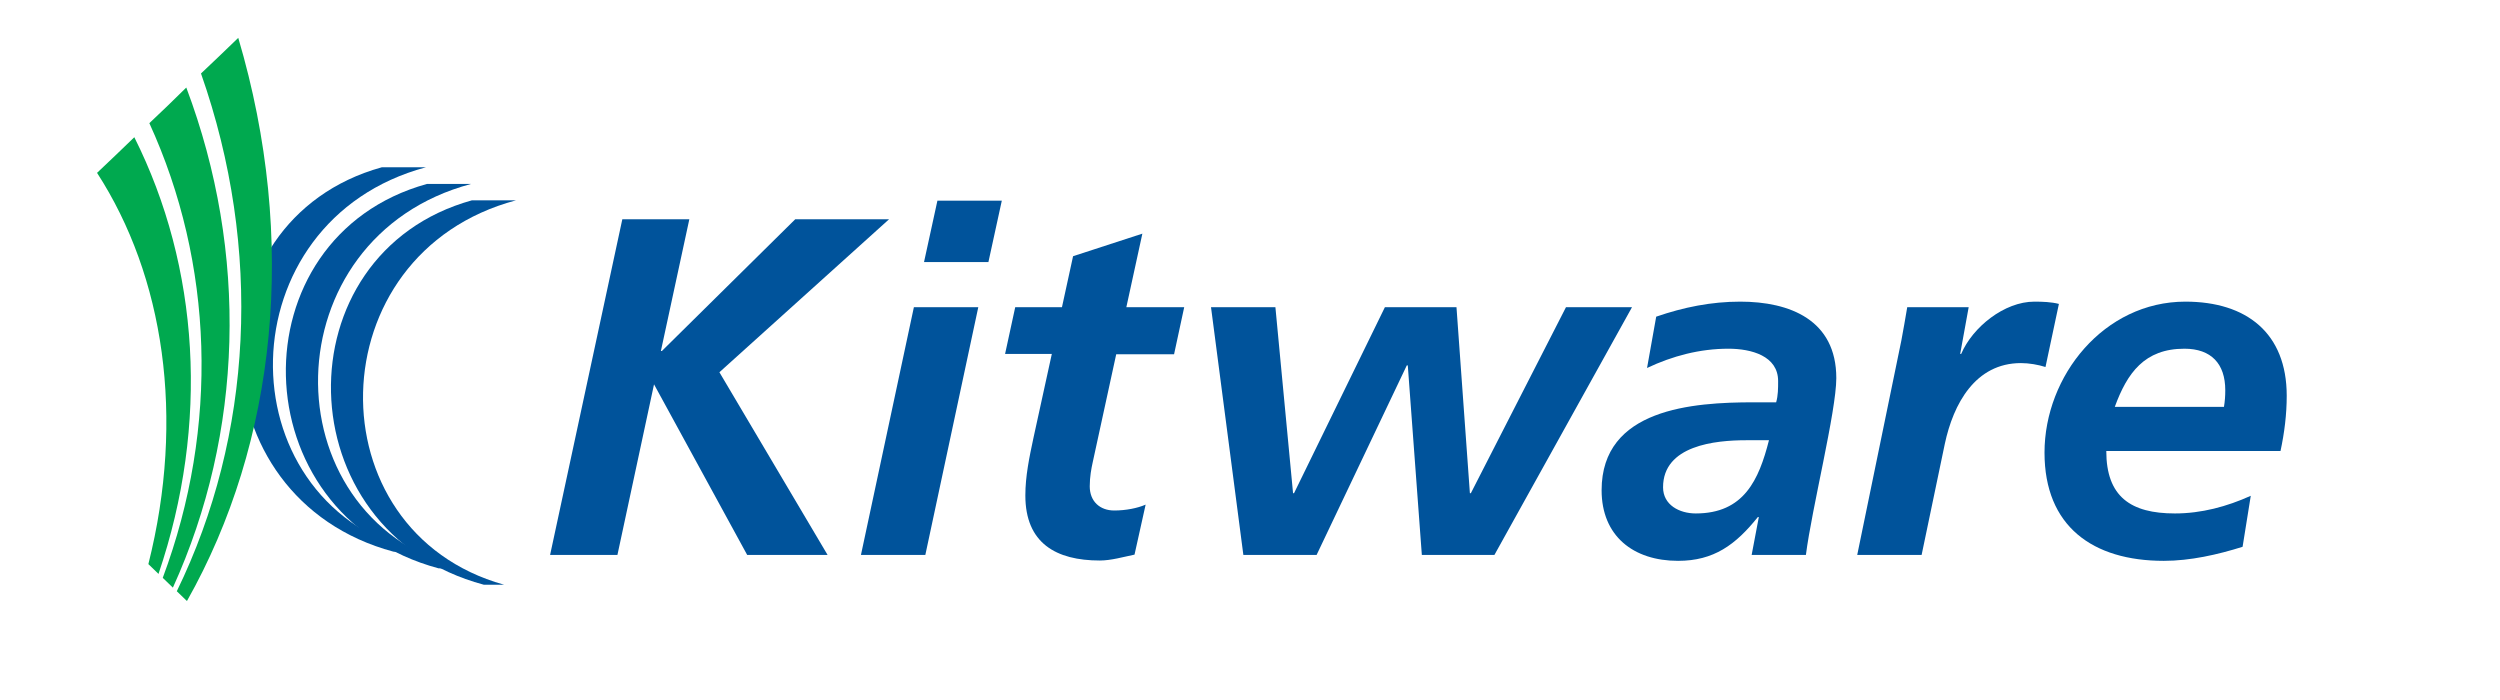
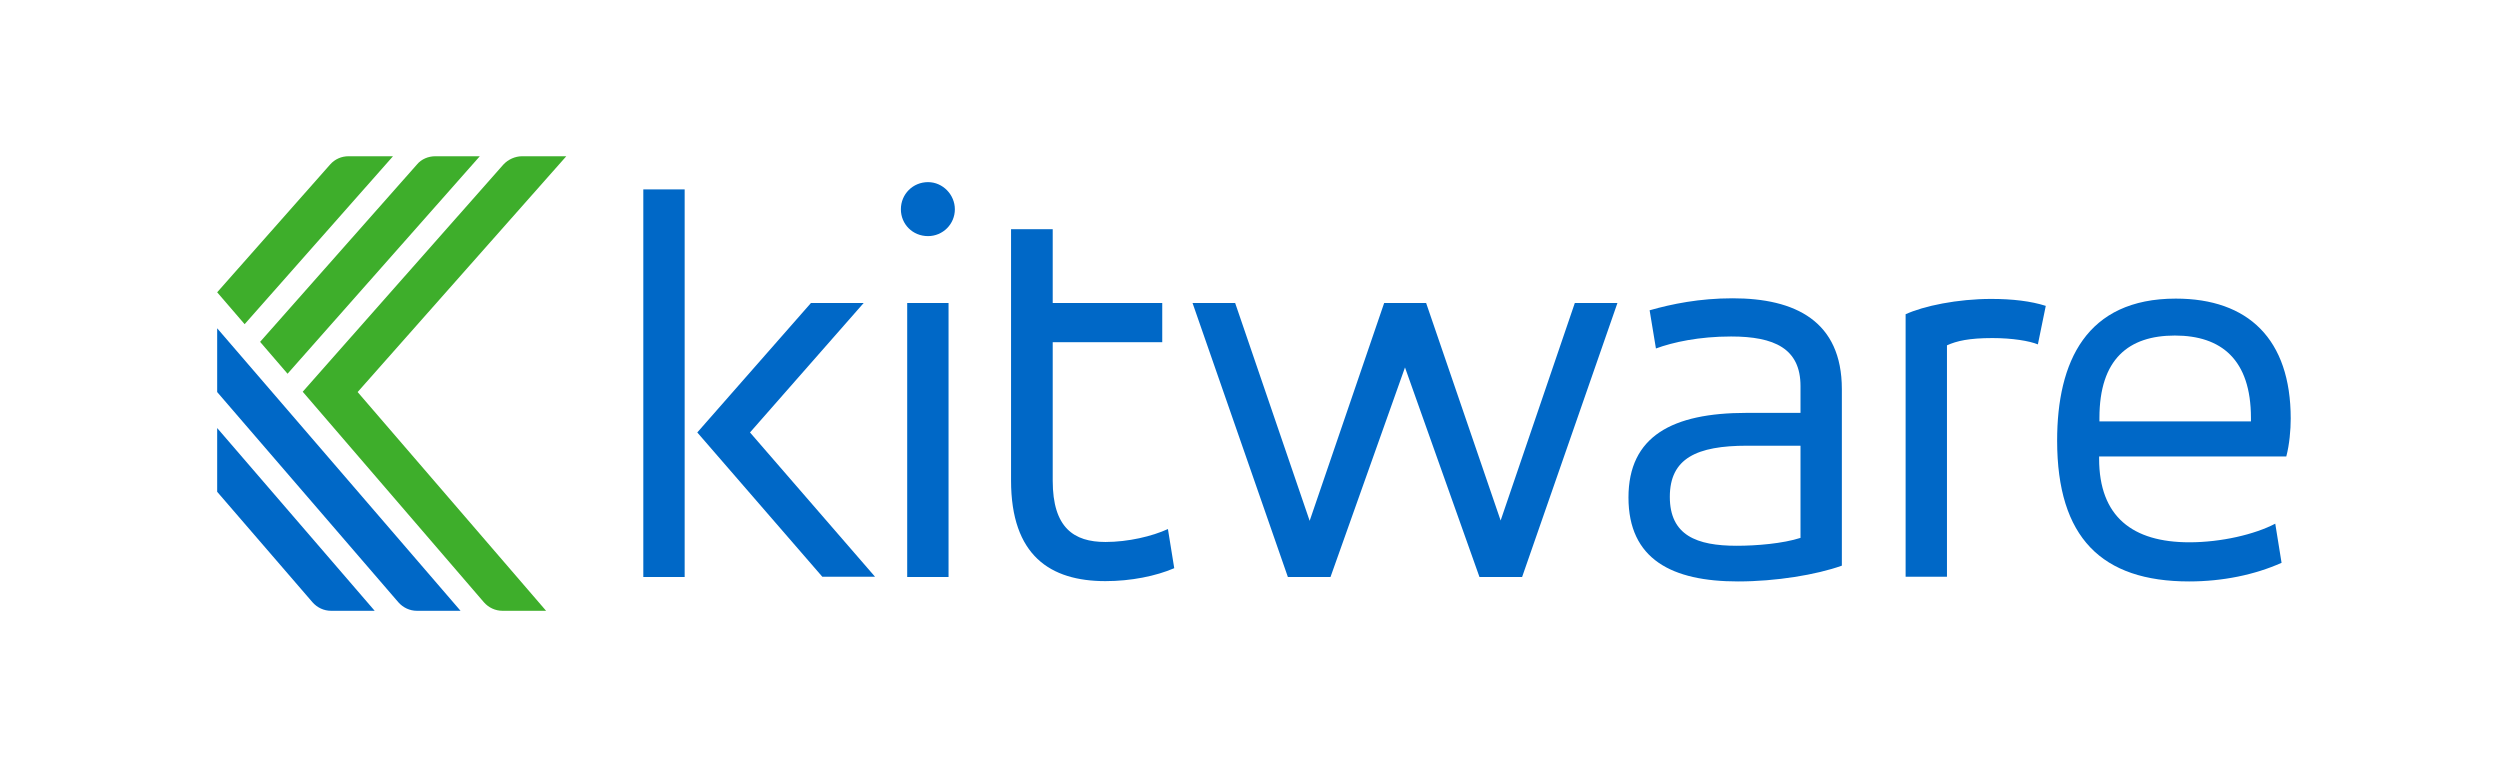
- <svg xmlns="http://www.w3.org/2000/svg" width="336px" height="94px" viewBox="0 0 336 94" version="1.1">
-   <defs />
-   <g id="Page-1" stroke="none" stroke-width="1" fill="none" fill-rule="evenodd">
-     <g id="kitware" fill-rule="nonzero">
-       <g transform="translate(13, 5)">
-         <g id="LogoMark">
-           <path d="M42.613,69.147 L39.889,69.147 C13.047,61.942 12.52,24.645 38.308,17.484 L44.238,17.484 C17.397,24.689 16.825,61.986 42.613,69.147 Z" id="Shape" fill="#00539B" />
-           <path d="M48.675,71.387 L45.951,71.387 C19.11,64.183 18.583,26.886 44.37,19.725 L50.301,19.725 C23.459,26.886 22.888,64.183 48.675,71.387 Z" id="Shape" fill="#00539B" />
-           <path d="M54.738,73.584 L52.014,73.584 C25.172,66.379 24.645,29.082 50.432,21.921 L56.363,21.921 C29.477,29.082 28.95,66.379 54.738,73.584 Z" id="Shape" fill="#00539B" />
-           <path d="M8.303,72.134 C7.864,71.695 7.38,71.255 6.941,70.816 C11.905,51.091 9.05,32.157 0.044,18.231 C1.713,16.65 3.383,15.068 5.052,13.443 C13.794,30.883 15.156,51.97 8.303,72.134 Z" id="Shape" fill="#00A94F" />
-           <path d="M10.236,73.979 C9.797,73.54 9.313,73.101 8.874,72.661 C16.474,52.321 15.683,30.356 7.073,11.554 C8.742,9.972 10.412,8.391 12.037,6.765 C20.428,29.038 19.681,53.2 10.236,73.979 Z" id="Shape" fill="#00A94F" />
-           <path d="M12.125,75.78 C11.686,75.341 11.202,74.902 10.763,74.462 C20.955,53.551 22.317,28.511 14.014,4.876 C15.683,3.295 17.353,1.713 19.022,0.088 C27.061,27.237 24.162,54.474 12.125,75.78 Z" id="Shape" fill="#00A94F" />
+ <svg xmlns="http://www.w3.org/2000/svg" version="1.1" x="0px" y="0px" viewBox="0 0 792 244.2" style="enable-background:new 0 0 792 244.2;" xml:space="preserve">
+   <style type="text/css">
+ 	.st0{display:none;}
+ 	.st1{display:inline;}
+ 	.st2{fill:#8C8985;}
+ 	.st3{display:inline;fill:none;stroke:#DCE3EC;stroke-width:7.416;stroke-miterlimit:10;}
+ 	.st4{fill:#C7C7C6;}
+ 	.st5{fill:#3EAE2B;}
+ 	.st6{fill:#0068C7;}
+ 	.st7{display:inline;fill:none;stroke:#C7C7C6;stroke-width:13.176;stroke-miterlimit:10;}
+ 	.st8{display:inline;fill:none;stroke:#091812;stroke-width:7.416;stroke-miterlimit:10;}
+ </style>
+   <g id="Template" class="st0">
+     <g class="st1">
+       <g>
+         <g>
+           <path class="st2" d="M515,78.1c-2.9,8.3-5.5,16.1-8.2,23.8c-6.6,18.9-13.3,37.8-19.7,56.8c-1.2,3.7-2.8,5.2-7,5      c-8.3-0.4-8.3-0.1-11.1-8.1c-6.2-17.7-12.4-35.3-18.7-53c-0.4-1.2-1.1-2.4-1.9-4.1c-4.2,11.7-8.1,22.8-12,33.8      c-3.2,9.1-6.6,18.2-9.7,27.4c-0.9,2.8-2.2,4-5.3,3.9c-9.5-0.2-9.4-0.1-12.6-9.2c-8.6-24.8-17.3-49.7-25.9-74.5      c-0.2-0.5-0.3-1-0.5-1.7c4.4,0,8.6,0,13.1,0c7.6,22.2,15.2,44.4,23.2,67.6c2.5-7.1,4.6-13.2,6.7-19.4      c5.1-14.9,10.3-29.9,15.3-44.9c0.9-2.6,2-3.7,5-3.6c9.7,0.2,9.6,0.1,12.7,9.1c6.1,18.2,12.4,36.5,18.6,54.7      c0.3,1,0.8,1.9,1.6,3.6c2.4-7,4.7-13.3,6.8-19.6c5.1-14.8,10.2-29.6,15.1-44.5c0.8-2.4,1.8-3.5,4.5-3.3      C508.1,78.3,511.2,78.1,515,78.1z" />
+           <path class="st2" d="M725.7,147.6c0.6,3.8,1.2,7.6,1.9,11.7c-16.8,6.3-33.6,8.7-50.5,1.6c-10.1-4.2-15.5-12.8-17.9-23.1      c-2.9-12.8-2.7-25.6,1.3-38.2c3.8-12.1,12-19.6,24.4-22.1c8.7-1.8,17.6-1.5,25.9,1.9c12.7,5.1,18.2,15.4,19.3,28.4      c0.5,5.9,0.1,11.9,0.1,18.3h-59.3c-0.8,15.9,8.2,26,23.6,26.5c5.3,0.2,10.7,0,15.9-0.9C715.3,150.8,720.3,149.1,725.7,147.6z       M670.8,114.6H718c0-20-9.2-26.5-23.8-26.5C679.6,88,670.2,95,670.8,114.6z" />
+           <path class="st2" d="M529.6,91.7c-0.2-0.2-0.3-0.3-0.4-0.4c-2.8-13.2-4-10.9,8.1-13.2c9.9-1.9,19.8-2.3,29.6,0.1      c12.7,3.1,20.1,11.8,20.3,25.1c0.2,18,0.1,36,0,54c0,1.1-1,3-1.8,3.2c-16.3,4.5-32.8,7.2-49.4,1.6c-11-3.7-16-12.1-15.7-24.5      c0.3-11.4,6.3-19.9,17.3-22.5c7.1-1.7,14.7-1.9,22.1-2.5c4.7-0.3,9.5-0.1,15.2-0.1c-0.6-5.2-0.6-10-1.7-14.5      c-1.4-5.6-6.1-7.7-11.3-8.7c-10.1-1.8-20.1-0.7-30,1.9C531.1,91.4,530.3,91.6,529.6,91.7z M574.4,136.9c0-3.9,0.1-7.7-0.1-11.6      c-0.1-1-1.4-2.9-2.1-2.8c-9.3,0.3-18.6,0.3-27.8,1.6c-7.5,1-11.3,7.1-11.2,14.8c0.2,7.8,3.8,12.2,11.5,14c9,2.1,18,0.7,26.9-0.8      c1.6-0.3,2.8-1.8,2.7-3.4C574.3,144.7,574.4,140.8,574.4,136.9z" />
+           <path class="st2" d="M371.5,78v12.1h-34.1c0,2.3,0,4.3,0,6.2c0,13.9-0.1,27.7,0.2,41.6c0.2,9.4,5.9,15,15.3,14.6      c6-0.2,12-1.8,18-2.8c0.8-0.1,1.5-0.3,2.4-0.5c0.6,3.3,1.3,6.4,1.7,9.5c0.1,0.9-0.6,2.5-1.2,2.7c-11.3,4-22.8,5.6-34.3,1      c-9.8-3.9-13.9-12.2-14.6-22c-0.7-9.2-0.5-18.4-0.5-27.6c-0.1-17.6,0-35.2,0-52.8c0-1.6,0-3.1,0-4.9h13V78H371.5z" />
+           <path class="st2" d="M206.4,42.4c3.6,0,7-0.2,10.4,0.1c0.8,0.1,1.8,1.4,2.3,2.3c0.4,0.8,0.1,1.8,0.1,2.8c0,37,0,74,0,111      c0,1.6,0,3.1,0,4.9h-12.8V42.4z" />
+           <path class="st2" d="M651.9,79c-0.8,3.9-1.5,7.6-2.2,10.9c-6.3-0.3-12.3-0.6-18.4-0.7c-2,0-4,0.3-5.9,0.6      c-3.2,0.4-4.5,2-4.4,5.6c0.2,21.1,0.1,42.1,0.1,63.2c0,1.5,0,2.9,0,4.7h-12.6c-0.1-1.2-0.2-2.5-0.2-3.8      c0-24.8,0.1-49.6-0.1-74.4c0-3.2,1.1-4.4,4-5.2c12.4-3.4,24.8-4.6,37.4-1.8C650.2,78.4,651,78.7,651.9,79z" />
+           <path class="st2" d="M278.6,163.6c-5.7,0-10.2,0.1-14.7-0.1c-1.1,0-2.5-0.8-3.3-1.7c-12.3-14.1-24.6-28.3-36.9-42.5      c-0.2-0.2-0.2-0.5-0.4-1.1c5.6-6.4,11.4-13,17.1-19.6c5.3-6,10.5-12.1,16-18c1.1-1.2,3.2-2.2,4.8-2.3c4.2-0.3,8.4-0.1,13.7-0.1      c-12.1,13.8-23.6,27-35.3,40.4L278.6,163.6z" />
+           <rect x="290.5" y="78.3" class="st2" width="12.3" height="85.1" />
+           <path class="st2" d="M304.9,48.7c0,4.7-3.6,8.2-8.4,8.1c-4.7,0-8.4-3.7-8.4-8.2c0-4.7,3.8-8.5,8.7-8.4      C301.4,40.3,304.9,44,304.9,48.7z" />
        </g>
-         <g id="Kitware" transform="translate(60.62428, 21.96532)" fill="#00539B">
-           <polygon id="Shape" points="19.022 2.504 15.2 20.208 15.332 20.208 33.255 2.504 45.864 2.504 23.064 23.064 37.605 47.621 26.798 47.621 14.277 24.689 9.357 47.621 0.308 47.621 10.016 2.504 19.022 2.504" />
-           <path d="M49.202,14.321 L57.857,14.321 L50.74,47.621 L42.086,47.621 L49.202,14.321 Z M52.365,0 L61.02,0 L59.218,8.259 L50.564,8.259 L52.365,0 Z" id="Shape" />
-           <path d="M62.821,14.321 L69.103,14.321 L70.597,7.468 L79.91,4.437 L77.757,14.321 L85.533,14.321 L84.171,20.647 L76.395,20.647 L73.232,35.188 C73.057,35.979 72.837,37.121 72.837,38.395 C72.837,40.416 74.199,41.646 76.132,41.646 C77.669,41.646 79.251,41.339 80.349,40.855 L78.855,47.577 C77.362,47.884 75.692,48.368 74.199,48.368 C68.312,48.368 64.183,46.039 64.183,39.625 C64.183,37.034 64.71,34.529 65.281,31.85 L67.741,20.603 L61.459,20.603 L62.821,14.321 Z" id="Shape" />
-           <polygon id="Shape" points="89.135 14.321 97.79 14.321 100.162 39.318 100.294 39.318 112.506 14.321 122.127 14.321 123.928 39.318 124.06 39.318 136.844 14.321 145.718 14.321 127.223 47.621 117.471 47.621 115.582 22.141 115.45 22.141 103.325 47.621 93.484 47.621" />
-           <path d="M162.763,42.525 L162.631,42.525 C159.644,46.259 156.701,48.412 151.912,48.412 C145.894,48.412 141.632,45.073 141.632,38.923 C141.632,27.94 153.889,27.105 162.06,27.105 L165.091,27.105 C165.355,26.183 165.355,25.216 165.355,24.25 C165.355,20.867 161.753,19.901 158.677,19.901 C154.855,19.901 151.165,20.867 147.739,22.492 L148.969,15.595 C152.659,14.321 156.393,13.575 160.259,13.575 C166.936,13.575 173.175,16.035 173.175,23.854 C173.175,28.291 169.88,41.383 169.089,47.621 L161.797,47.621 L162.763,42.525 Z M154.284,42.042 C160.742,42.042 162.763,37.561 164.125,32.201 L161.094,32.201 C156.876,32.201 149.891,32.904 149.891,38.527 C149.891,40.899 152.088,42.042 154.284,42.042 Z" id="Shape" />
-           <path d="M181.917,18.802 C182.18,17.397 182.444,15.903 182.708,14.321 L190.966,14.321 L189.824,20.603 L189.956,20.603 C191.494,17.001 195.755,13.575 199.797,13.575 C200.895,13.575 202.081,13.618 203.091,13.882 L201.29,22.361 C200.324,22.053 199.094,21.834 197.995,21.834 C191.845,21.834 188.902,27.325 187.76,32.684 L184.64,47.621 L175.986,47.621 L181.917,18.802 Z" id="Shape" />
-           <path d="M209.461,33.651 C209.461,39.801 212.756,42.042 218.687,42.042 C222.245,42.042 225.672,41.119 228.879,39.669 L227.78,46.523 C224.442,47.577 220.751,48.412 217.193,48.412 C207.616,48.412 201.158,43.755 201.158,33.871 C201.158,23.547 209.154,13.575 220.092,13.575 C228.308,13.575 233.711,17.792 233.711,26.227 C233.711,28.731 233.403,31.191 232.876,33.651 L209.461,33.651 Z M225.276,27.72 C225.408,26.929 225.452,26.227 225.452,25.48 C225.452,21.921 223.563,19.901 219.961,19.901 C214.601,19.901 212.273,23.151 210.603,27.72 L225.276,27.72 L225.276,27.72 Z" id="Shape" />
+       </g>
+       <path class="st2" d="M175.6,176c-5.9,0-10.6,0.1-15.3-0.1c-1.2-0.1-2.6-0.9-3.4-1.8c-12.3-14.3-54.1-62.8-57.5-66.7    c-0.1-0.2-0.1-0.4,0-0.5c1.7-1.9,12.4-14.1,17.9-20.5c5.6-6.4,39.7-45.3,45.4-51.5c1.1-1.2,3.2-2.1,4.8-2.2    c4.4-0.3,9.3-0.1,14.7-0.1c-12.6,14.4-53.7,60.6-65.9,74.5C129.8,122.6,161.6,159.8,175.6,176z" />
+       <g>
+         <g>
+           <path class="st2" d="M93.9,101.9c16.2-18.6,51.9-59.4,60.9-69.7c-5.4,0-9.9-0.2-14.2,0.1c-1.7,0.1-3.7,1-4.8,2.2      c-4.6,5-39.3,44.7-50.4,57.4C88.2,95.3,91,98.6,93.9,101.9z" />
+           <path class="st2" d="M80.5,86.3c13.2-15.1,40.6-46.5,47.3-54.1c-5.4,0-9.9-0.2-14.2,0.1c-1.7,0.1-3.7,1-4.8,2.2      c-3,3.3-27,30.7-36.8,41.8C74.7,79.6,77.5,82.9,80.5,86.3z" />
        </g>
+       </g>
+       <path class="st2" d="M71.8,118.9v20c13.7,16,27.8,32.3,30.4,35.3c0.8,0.9,2.2,1.7,3.4,1.8c4.7,0.2,9.4,0.1,15.3,0.1    C115.8,170.2,90.6,140.8,71.8,118.9z" />
+       <path class="st2" d="M71.8,87.4v20c20.1,23.3,51.8,60,57.6,66.7c0.8,0.9,2.2,1.7,3.4,1.8c4.7,0.2,9.4,0.1,15.3,0.1    C139,165.4,91.8,110.6,71.8,87.4z" />
+     </g>
+     <polygon class="st3" points="1382.5,-88.5 1308.5,-88.5 1271.6,-47.1 1308.5,-5.6 1382.5,-5.6 1419.5,-47.1  " />
+     <polygon class="st3" points="1505.7,-137.3 1431.7,-137.3 1394.7,-95.9 1431.7,-54.5 1505.7,-54.5 1542.6,-95.9  " />
+     <polygon class="st3" points="1505.7,-39.7 1431.7,-39.7 1394.7,1.8 1431.7,43.2 1505.7,43.2 1542.6,1.8  " />
+     <polygon class="st3" points="1629.2,-88.8 1555.2,-88.8 1518.2,-47.4 1555.2,-6 1629.2,-6 1666.1,-47.4  " />
+     <polygon class="st3" points="1628.8,8.5 1554.8,8.5 1517.8,49.9 1554.8,91.3 1628.8,91.3 1665.8,49.9  " />
+     <polygon class="st3" points="1752.3,-39.7 1678.4,-39.7 1641.4,1.8 1678.4,43.2 1752.3,43.2 1789.3,1.8  " />
+     <polygon class="st3" points="1751.9,57.1 1678,57.1 1641,98.6 1678,140 1751.9,140 1788.9,98.6  " />
+     <polygon class="st3" points="1876.2,9.2 1802.2,9.2 1765.3,50.7 1802.2,92.1 1876.2,92.1 1913.2,50.7  " />
+     <polygon class="st3" points="1507.3,-234.6 1433.3,-234.6 1396.3,-193.2 1433.3,-151.8 1507.3,-151.8 1544.2,-193.2  " />
+     <polygon class="st3" points="1630.4,-283.5 1556.4,-283.5 1519.5,-242 1556.4,-200.6 1630.4,-200.6 1667.4,-242  " />
+     <polygon class="st3" points="1630.4,-186.2 1556.4,-186.2 1519.5,-144.7 1556.4,-103.3 1630.4,-103.3 1667.4,-144.7  " />
+     <polygon class="st3" points="1753.9,-234.6 1679.9,-234.6 1643,-193.2 1679.9,-151.8 1753.9,-151.8 1790.9,-193.2  " />
+     <polygon class="st3" points="1753.5,-136.9 1679.6,-136.9 1642.6,-95.5 1679.6,-54.1 1753.5,-54.1 1790.5,-95.5  " />
+     <polygon class="st3" points="1877.1,-185.8 1803.1,-185.8 1766.1,-144.4 1803.1,-102.9 1877.1,-102.9 1914.1,-144.4  " />
+     <polygon class="st3" points="1876.7,-89 1802.7,-89 1765.7,-47.6 1802.7,-6.1 1876.7,-6.1 1913.7,-47.6  " />
+     <polygon class="st3" points="2001,-136.9 1927,-136.9 1890,-95.5 1927,-54.1 2001,-54.1 2038,-95.5  " />
+     <polygon class="st3" points="1382.5,300 1308.5,300 1271.6,341.4 1308.5,382.9 1382.5,382.9 1419.5,341.4  " />
+     <polygon class="st3" points="1505.7,251.2 1431.7,251.2 1394.7,292.6 1431.7,334 1505.7,334 1542.6,292.6  " />
+     <polygon class="st3" points="1505.7,348.8 1431.7,348.8 1394.7,390.3 1431.7,431.7 1505.7,431.7 1542.6,390.3  " />
+     <polygon class="st3" points="1629.2,300.4 1555.2,300.4 1518.2,341.9 1555.2,383.3 1629.2,383.3 1666.1,341.9  " />
+     <polygon class="st3" points="1628.8,397.7 1554.8,397.7 1517.8,439.2 1554.8,480.6 1628.8,480.6 1665.8,439.2  " />
+     <polygon class="st3" points="1752.3,348.8 1678.4,348.8 1641.4,390.3 1678.4,431.7 1752.3,431.7 1789.3,390.3  " />
+     <polygon class="st3" points="1751.9,445.7 1678,445.7 1641,487.1 1678,528.5 1751.9,528.5 1788.9,487.1  " />
+     <polygon class="st3" points="1876.2,397.7 1802.2,397.7 1765.3,439.2 1802.2,480.6 1876.2,480.6 1913.2,439.2  " />
+     <polygon class="st3" points="1507.3,153.9 1433.3,153.9 1396.3,195.3 1433.3,236.7 1507.3,236.7 1544.2,195.3  " />
+     <polygon class="st3" points="1630.4,105.8 1556.4,105.8 1519.5,147.2 1556.4,188.7 1630.4,188.7 1667.4,147.2  " />
+     <polygon class="st3" points="1630.4,203.1 1556.4,203.1 1519.5,244.5 1556.4,286 1630.4,286 1667.4,244.5  " />
+     <polygon class="st3" points="1753.9,153.9 1679.9,153.9 1643,195.3 1679.9,236.7 1753.9,236.7 1790.9,195.3  " />
+     <polygon class="st3" points="1753.5,251.6 1679.6,251.6 1642.6,293 1679.6,334.5 1753.5,334.5 1790.5,293  " />
+     <polygon class="st3" points="1876.5,105.4 1802.6,105.4 1765.6,146.8 1802.6,188.3 1876.5,188.3 1913.5,146.8  " />
+     <polygon class="st3" points="1999.7,56.6 1925.7,56.6 1888.7,98 1925.7,139.4 1999.7,139.4 2036.7,98  " />
+     <polygon class="st3" points="1999.7,-39 1925.7,-39 1888.7,2.5 1925.7,43.9 1999.7,43.9 2036.7,2.5  " />
+     <polygon class="st3" points="1999.7,154.2 1925.7,154.2 1888.7,195.7 1925.7,237.1 1999.7,237.1 2036.7,195.7  " />
+     <polygon class="st3" points="2123.2,105.4 2049.2,105.4 2012.2,146.8 2049.2,188.3 2123.2,188.3 2160.2,146.8  " />
+     <polygon class="st3" points="2122.8,203.1 2048.9,203.1 2011.9,244.6 2048.9,286 2122.8,286 2159.8,244.6  " />
+     <polygon class="st3" points="2246.4,154.2 2172.4,154.2 2135.4,195.7 2172.4,237.1 2246.4,237.1 2283.3,195.7  " />
+     <polygon class="st3" points="2246,251 2172,251 2135,292.5 2172,333.9 2246,333.9 2282.9,292.5  " />
+     <polygon class="st3" points="2124.4,8.1 2050.5,8.1 2013.5,49.5 2050.5,91 2124.4,91 2161.4,49.5  " />
+     <polygon class="st3" points="2247.6,57 2173.6,57 2136.6,98.4 2173.6,139.8 2247.6,139.8 2284.6,98.4  " />
+     <polygon class="st3" points="1877.1,202.7 1803.1,202.7 1766.1,244.1 1803.1,285.6 1877.1,285.6 1914.1,244.1  " />
+     <polygon class="st3" points="1876.7,299.5 1802.7,299.5 1765.7,341 1802.7,382.4 1876.7,382.4 1913.7,341  " />
+     <polygon class="st3" points="2001,251.6 1927,251.6 1890,293 1927,334.5 2001,334.5 2038,293  " />
+     <g class="st1">
+       <path class="st4" d="M2075.1-717.4l31.4,54.4l-31.4,54.4h-62.9l-31.4-54.4l31.4-54.4H2075.1 M2082.7-730.6h-78.1l-39,67.6l39,67.6    h78.1l39-67.6L2082.7-730.6L2082.7-730.6z" />
+     </g>
+     <g class="st1">
+       <path class="st4" d="M2203.4-792.3l31.4,54.4l-31.4,54.4h-62.9l-31.4-54.4l31.4-54.4H2203.4 M2211-805.4H2133l-39,67.6l39,67.6    h78.1l39-67.6L2211-805.4L2211-805.4z" />
+     </g>
+     <g class="st1">
+       <path class="st4" d="M2329.6-717.4L2361-663l-31.4,54.4h-62.9l-31.4-54.4l31.4-54.4H2329.6 M2337.2-730.6h-78.1l-39,67.6l39,67.6    h78.1l39-67.6L2337.2-730.6L2337.2-730.6z" />
+     </g>
+     <g class="st1">
+       <path class="st4" d="M2457.9-792.3l31.4,54.4l-31.4,54.4h-62.9l-31.4-54.4l31.4-54.4H2457.9 M2465.5-805.4h-78.1l-39,67.6l39,67.6    h78.1l39-67.6L2465.5-805.4L2465.5-805.4z" />
+     </g>
+     <g class="st1">
+       <path class="st4" d="M2584.1-717.4l31.4,54.4l-31.4,54.4h-62.9l-31.4-54.4l31.4-54.4H2584.1 M2591.7-730.6h-78.1l-39,67.6l39,67.6    h78.1l39-67.6L2591.7-730.6L2591.7-730.6z" />
+     </g>
+     <g class="st1">
+       <path class="st4" d="M2712.4-792.3l31.4,54.4l-31.4,54.4h-62.9l-31.4-54.4l31.4-54.4H2712.4 M2720-805.4H2642l-39,67.6l39,67.6    h78.1l39-67.6L2720-805.4L2720-805.4z" />
+     </g>
+     <g class="st1">
+       <path class="st4" d="M2073-569.8l31.4,54.4L2073-461h-62.9l-31.4-54.4l31.4-54.4H2073 M2080.6-583h-78.1l-39,67.6l39,67.6h78.1    l39-67.6L2080.6-583L2080.6-583z" />
+     </g>
+     <g class="st1">
+       <path class="st4" d="M2201.3-644.7l31.4,54.4l-31.4,54.4h-62.9l-31.4-54.4l31.4-54.4H2201.3 M2208.9-657.9h-78.1l-39,67.6l39,67.6    h78.1l39-67.6L2208.9-657.9L2208.9-657.9z" />
+     </g>
+     <g class="st1">
+       <path class="st4" d="M2327.5-569.8l31.4,54.4l-31.4,54.4h-62.9l-31.4-54.4l31.4-54.4H2327.5 M2335.1-583H2257l-39,67.6l39,67.6    h78.1l39-67.6L2335.1-583L2335.1-583z" />
+     </g>
+     <g class="st1">
+       <path class="st4" d="M2455.8-644.7l31.4,54.4l-31.4,54.4h-62.9l-31.4-54.4l31.4-54.4H2455.8 M2463.4-657.9h-78.1l-39,67.6l39,67.6    h78.1l39-67.6L2463.4-657.9L2463.4-657.9z" />
+     </g>
+     <g class="st1">
+       <path class="st4" d="M2582-569.8l31.4,54.4L2582-461h-62.9l-31.4-54.4l31.4-54.4H2582 M2589.6-583h-78.1l-39,67.6l39,67.6h78.1    l39-67.6L2589.6-583L2589.6-583z" />
+     </g>
+     <g class="st1">
+       <path class="st4" d="M2710.3-644.7l31.4,54.4l-31.4,54.4h-62.9l-31.4-54.4l31.4-54.4H2710.3 M2717.9-657.9h-78.1l-39,67.6l39,67.6    h78.1l39-67.6L2717.9-657.9L2717.9-657.9z" />
+     </g>
+     <g class="st1">
+       <path class="st4" d="M2327.5-420.1l31.4,54.4l-31.4,54.4h-62.9l-31.4-54.4l31.4-54.4H2327.5 M2335.1-433.3H2257l-39,67.6l39,67.6    h78.1l39-67.6L2335.1-433.3L2335.1-433.3z" />
+     </g>
+     <g class="st1">
+       <path class="st4" d="M2455.8-495l31.4,54.4l-31.4,54.4h-62.9l-31.4-54.4l31.4-54.4H2455.8 M2463.4-508.2h-78.1l-39,67.6l39,67.6    h78.1l39-67.6L2463.4-508.2L2463.4-508.2z" />
+     </g>
+     <g class="st1">
+       <path class="st4" d="M2582-420.1l31.4,54.4l-31.4,54.4h-62.9l-31.4-54.4l31.4-54.4H2582 M2589.6-433.3h-78.1l-39,67.6l39,67.6    h78.1l39-67.6L2589.6-433.3L2589.6-433.3z" />
+     </g>
+     <g class="st1">
+       <path class="st4" d="M2710.3-495l31.4,54.4l-31.4,54.4h-62.9l-31.4-54.4l31.4-54.4H2710.3 M2717.9-508.2h-78.1l-39,67.6l39,67.6    h78.1l39-67.6L2717.9-508.2L2717.9-508.2z" />
+     </g>
+     <g class="st1">
+       <path class="st4" d="M2836.5-420.1l31.4,54.4l-31.4,54.4h-62.9l-31.4-54.4l31.4-54.4H2836.5 M2844.1-433.3H2766l-39,67.6l39,67.6    h78.1l39-67.6L2844.1-433.3L2844.1-433.3z" />
+     </g>
+     <g class="st1">
+       <path class="st4" d="M2964.8-495l31.4,54.4l-31.4,54.4h-62.9l-31.4-54.4l31.4-54.4H2964.8 M2972.4-508.2h-78.1l-39,67.6l39,67.6    h78.1l39-67.6L2972.4-508.2L2972.4-508.2z" />
+     </g>
+     <g class="st1">
+       <path class="st4" d="M2325.3-272.6l31.4,54.4l-31.4,54.4h-62.9l-31.4-54.4l31.4-54.4H2325.3 M2332.9-285.8h-78.1l-39,67.6l39,67.6    h78.1l39-67.6L2332.9-285.8L2332.9-285.8z" />
+     </g>
+     <g class="st1">
+       <path class="st4" d="M2453.6-347.4l31.4,54.4l-31.4,54.4h-62.9l-31.4-54.4l31.4-54.4H2453.6 M2461.3-360.6h-78.1l-39,67.6l39,67.6    h78.1l39-67.6L2461.3-360.6L2461.3-360.6z" />
+     </g>
+     <g class="st1">
+       <path class="st4" d="M2579.8-272.6l31.4,54.4l-31.4,54.4H2517l-31.4-54.4l31.4-54.4H2579.8 M2587.4-285.8h-78.1l-39,67.6l39,67.6    h78.1l39-67.6L2587.4-285.8L2587.4-285.8z" />
+     </g>
+     <g class="st1">
+       <path class="st4" d="M2708.1-347.4l31.4,54.4l-31.4,54.4h-62.9l-31.4-54.4l31.4-54.4H2708.1 M2715.7-360.6h-78.1l-39,67.6l39,67.6    h78.1l39-67.6L2715.7-360.6L2715.7-360.6z" />
+     </g>
+     <g class="st1">
+       <path class="st4" d="M2834.3-272.6l31.4,54.4l-31.4,54.4h-62.9l-31.4-54.4l31.4-54.4H2834.3 M2841.9-285.8h-78.1l-39,67.6l39,67.6    h78.1l39-67.6L2841.9-285.8L2841.9-285.8z" />
+     </g>
+     <g class="st1">
+       <path class="st4" d="M2962.6-347.4l31.4,54.4l-31.4,54.4h-62.9l-31.4-54.4l31.4-54.4H2962.6 M2970.2-360.6h-78.1l-39,67.6l39,67.6    h78.1l39-67.6L2970.2-360.6L2970.2-360.6z" />
+     </g>
+   </g>
+   <g id="Layer_3">
+     <g>
+       <path class="st5" d="M104.6,52.1L68.8,92.6l8.7,10.1l47-53.2h-14.1C108.2,49.5,106.1,50.4,104.6,52.1z" />
+       <path class="st5" d="M132.1,52.1l-49.7,56.2l8.7,10.1L152,49.5h-14.1C135.7,49.5,133.5,50.4,132.1,52.1z" />
+       <path class="st5" d="M179.4,49.5h-14c-2.2,0-4.4,1-5.9,2.6l-63.6,72l0,0l0,0l57.4,66.7c1.5,1.7,3.6,2.7,5.9,2.7h13.8l-59.7-69.3    L179.4,49.5z" />
+       <path class="st6" d="M118.7,193.5l-49.9-57.9v20.2l30.2,35c1.5,1.7,3.6,2.7,5.9,2.7H118.7z" />
+       <path class="st6" d="M145.9,193.5l-77.1-89.5v20.2l57.4,66.6c1.5,1.7,3.6,2.7,5.9,2.7H145.9z" />
+       <g>
+         <path class="st6" d="M203.8,60h13.1v122.8h-13.1V60z M256.9,96h16.7l-36,41l39.6,45.7h-16.7l-39.6-45.7L256.9,96z" />
+         <path class="st6" d="M294,57.7c4.7,0,8.5,4,8.5,8.6c0,4.7-3.8,8.5-8.5,8.5c-4.9,0-8.6-3.8-8.6-8.5     C285.4,61.5,289.2,57.7,294,57.7z M287.4,96h13.1v86.8h-13.1V96z" />
+         <path class="st6" d="M320.4,72.6h13.1V96h34.7v12.4h-34.7v43.9c0,14.9,6.7,19.4,16.7,19.4c7.2,0,14.8-1.8,19.8-4.1l2,12.4     c-5.8,2.5-13.7,4.1-21.8,4.1c-17.5,0-29.9-8.1-29.9-31.9V72.6z" />
+         <path class="st6" d="M414.9,165L438.5,96h13.3l23.6,68.9L498.9,96h13.5l-30.2,86.8h-13.5l-23.6-66.4l-23.6,66.4H408L377.8,96     h13.5L414.9,165z" />
+         <path class="st6" d="M583.5,179.2c-8.1,2.9-20.9,5-32.9,5c-20.9,0-34.7-7-34.7-26.6c0-19.4,13.9-26.8,37.4-26.8h17.1v-8.5     c0-11.9-8.3-15.7-22-15.7c-10.1,0-18.4,1.8-23.8,3.8l-2-12.1c7-2,15.8-3.8,26.3-3.8c19.8,0,34.6,7.2,34.6,28.8V179.2z      M570.4,141.2h-16.9c-16,0-24.5,4-24.5,16.2s8.5,15.5,21.2,15.5c6.3,0,14.6-0.7,20.2-2.5V141.2z" />
+         <path class="st6" d="M603.6,99.6c5.8-2.7,16.6-4.9,27.2-4.9c6.8,0,12.6,0.7,17.3,2.2l-2.5,12.2c-2.7-1.1-8.1-2-14.4-2     c-7.4,0-11.3,0.9-14.4,2.3v73.3h-13.1V99.6z" />
+         <path class="st6" d="M724.3,144.6H665v0.7c0,18.4,10.6,26.5,28.6,26.5c10.1,0,20.7-2.5,27.2-5.9l2,12.4     c-8.5,3.8-18.7,5.9-29.3,5.9c-27.7,0-41.8-13.9-41.8-44.6c0-25,9.2-45,37.6-45c22.9,0,36.4,12.8,36.4,38     C725.7,136.2,725.3,140.8,724.3,144.6z M665,133.5h48.1v-1.1c0-18.5-9.4-26.1-24.1-26.1c-14.6,0-23.9,7.4-23.9,26.1V133.5z" />
      </g>
    </g>
  </g>
+   <g id="Layer_1" class="st0">
+     <line class="st7" x1="-456.7" y1="60.7" x2="-332.9" y2="204.4" />
+     <line class="st8" x1="-420.7" y1="164.9" x2="-513" y2="57.7" />
+     <line class="st8" x1="-435.2" y1="179.6" x2="-527.5" y2="72.4" />
+   </g>
</svg>
